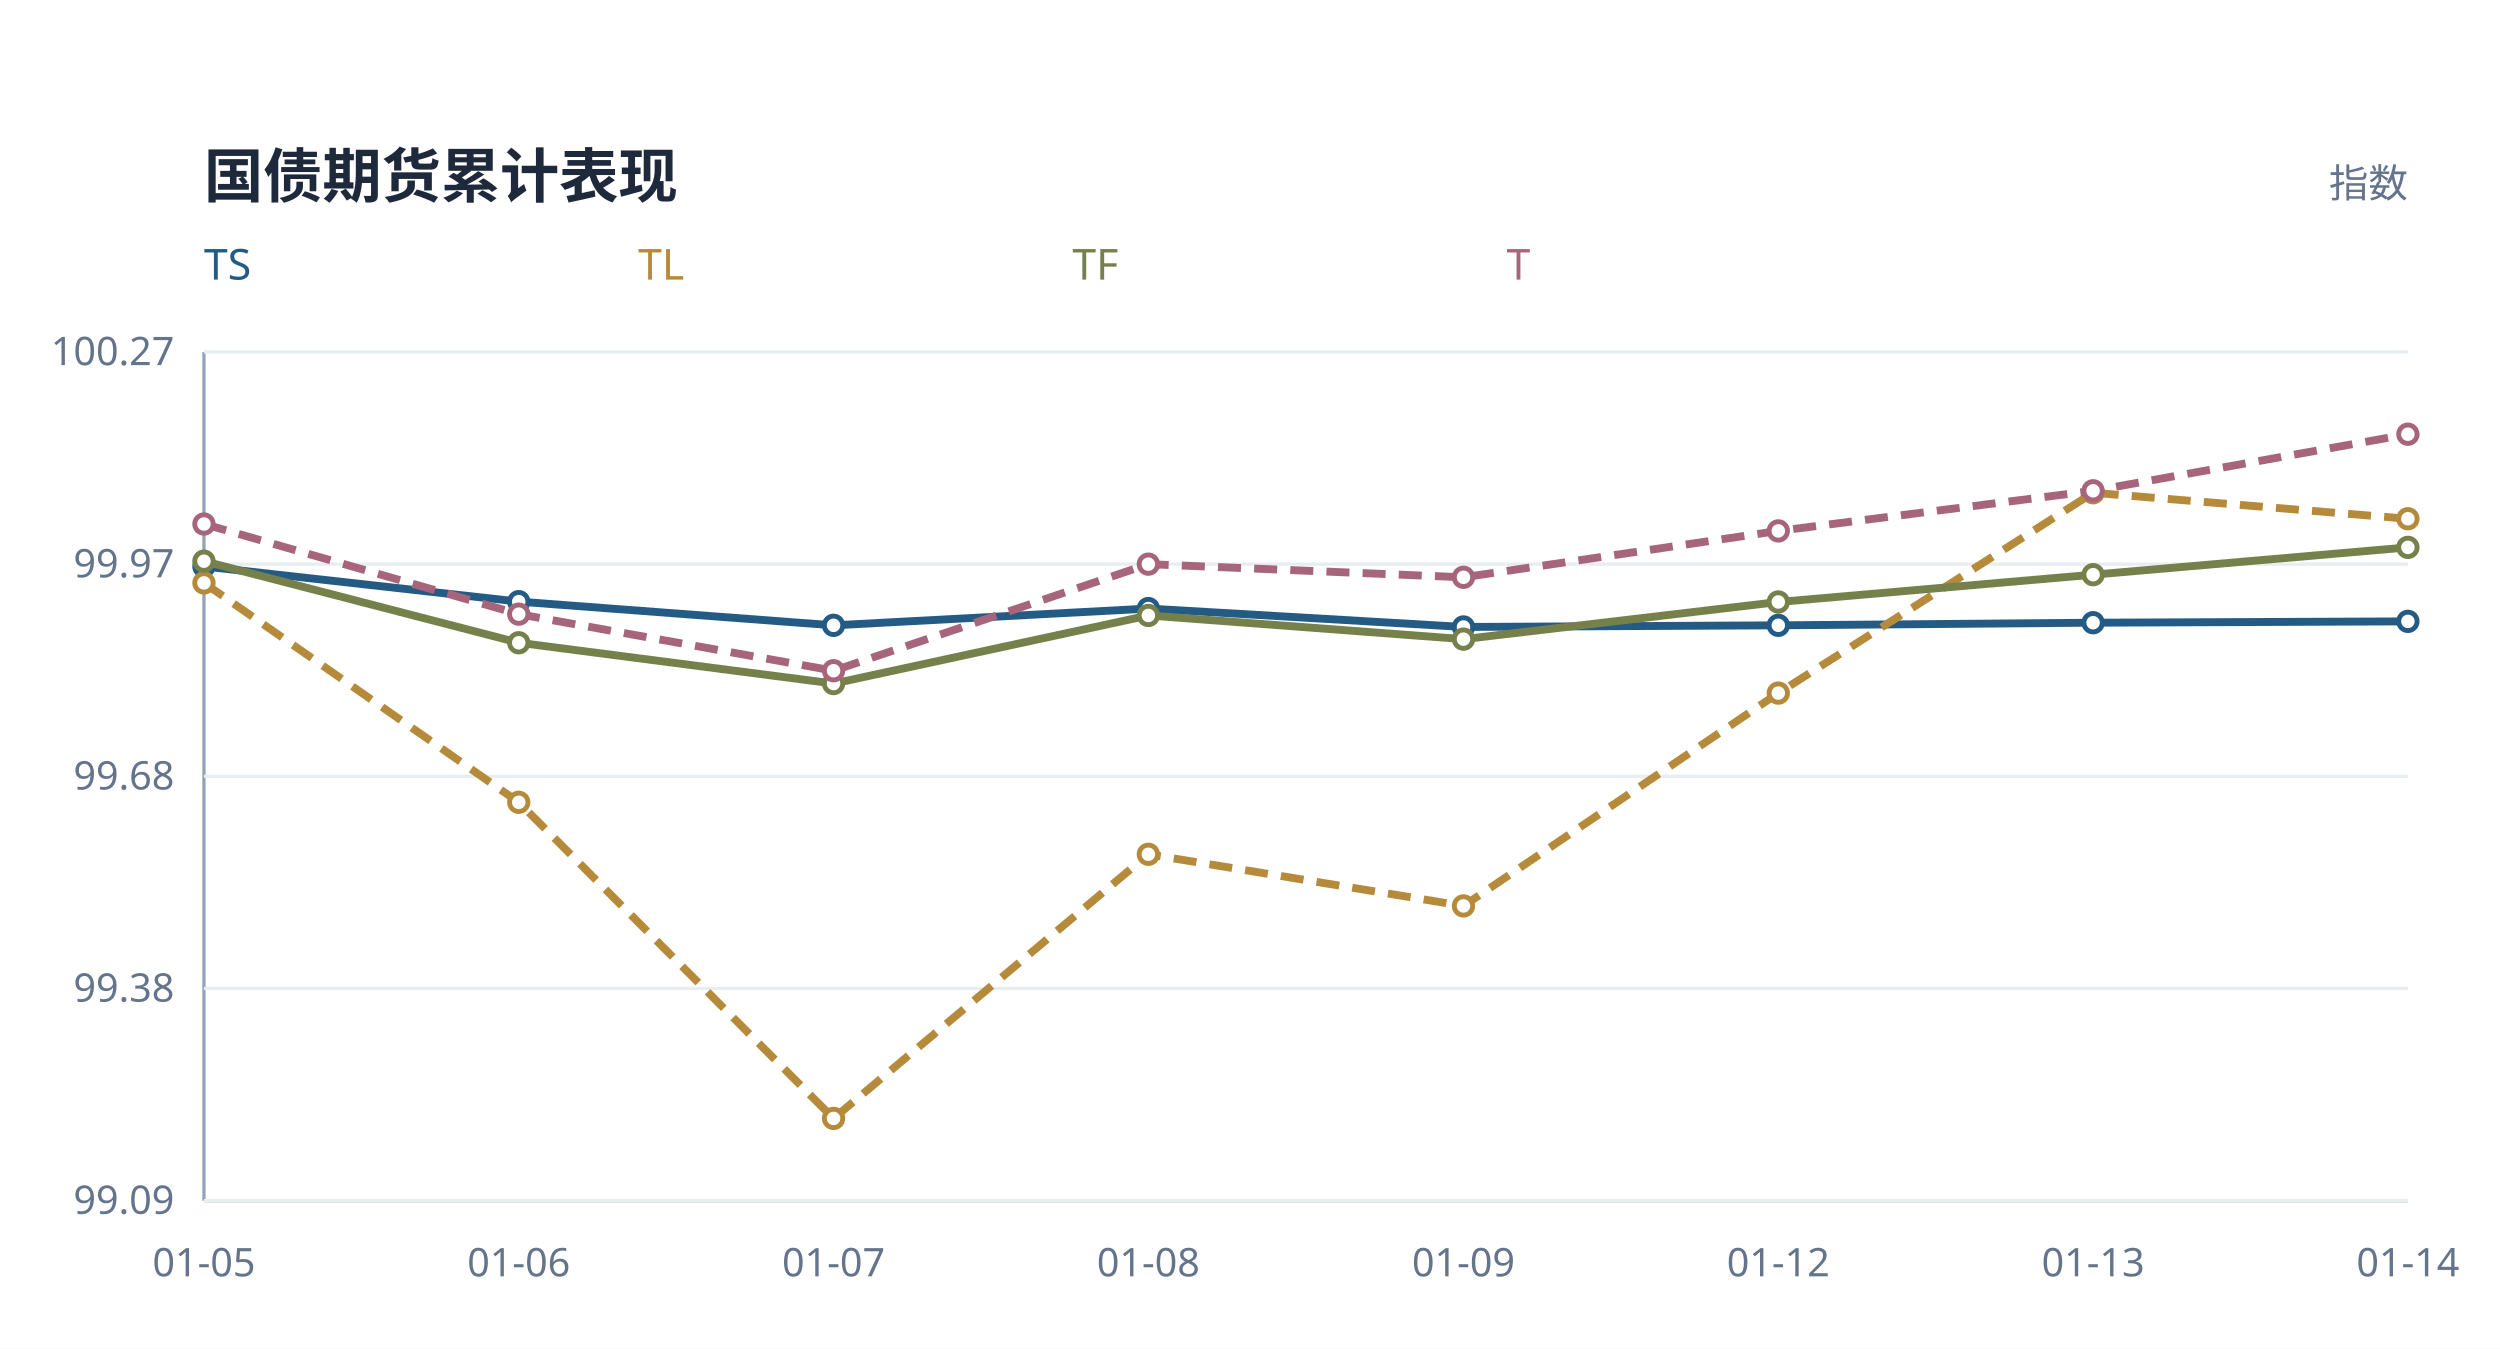
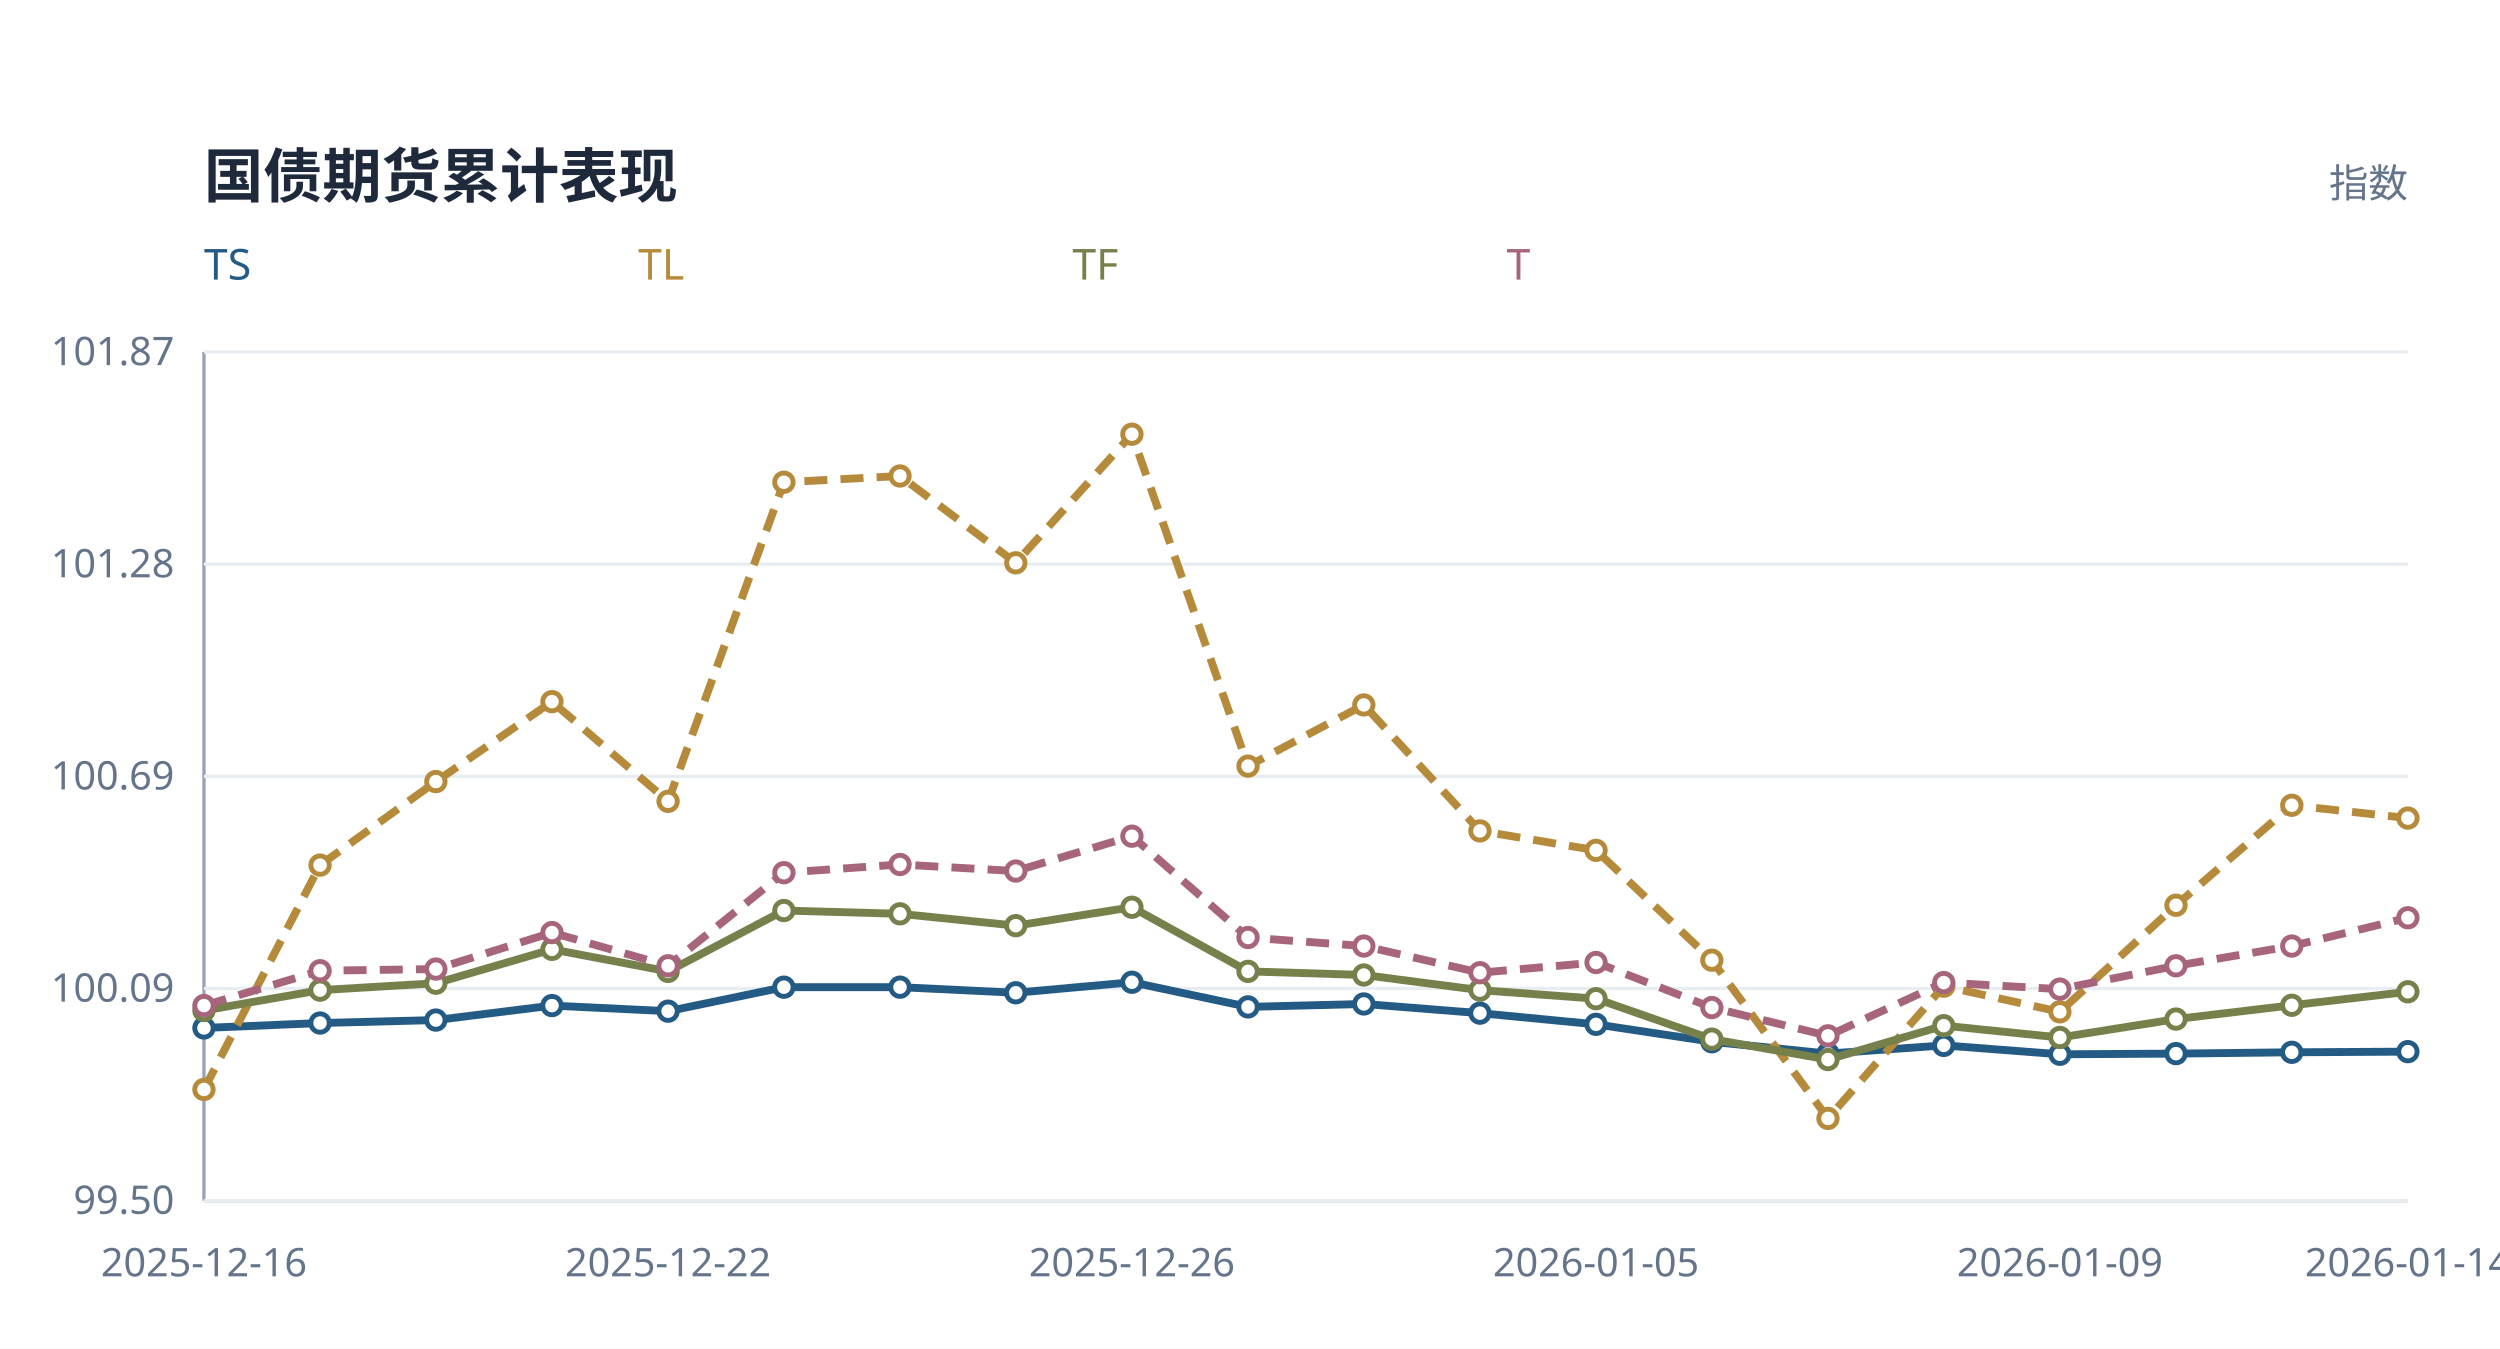
<svg xmlns="http://www.w3.org/2000/svg" width="760" height="410" viewBox="0 0 760 410">
  <rect width="100%" height="100%" fill="white" />
  <text x="62" y="60" font-family="sans-serif" fill="#1e293b" font-size="18" font-weight="600">国债期货累计表现</text>
  <line x1="62" y1="107" x2="62" y2="365" stroke="#94a3b8" />
  <line x1="62" y1="365" x2="732" y2="365" stroke="#94a3b8" />
  <line x1="62" y1="365.0" x2="732" y2="365.0" stroke="#e8edf2" />
-   <text x="53" y="369.0" text-anchor="end" font-family="sans-serif" fill="#64748b" font-size="12">99.09</text>
+   <text x="53" y="369.0" text-anchor="end" font-family="sans-serif" fill="#64748b" font-size="12">99.50</text>
  <line x1="62" y1="300.5" x2="732" y2="300.5" stroke="#e8edf2" />
-   <text x="53" y="304.5" text-anchor="end" font-family="sans-serif" fill="#64748b" font-size="12">99.38</text>
+   <text x="53" y="304.5" text-anchor="end" font-family="sans-serif" fill="#64748b" font-size="12">100.09</text>
  <line x1="62" y1="236.0" x2="732" y2="236.0" stroke="#e8edf2" />
-   <text x="53" y="240.0" text-anchor="end" font-family="sans-serif" fill="#64748b" font-size="12">99.68</text>
+   <text x="53" y="240.0" text-anchor="end" font-family="sans-serif" fill="#64748b" font-size="12">100.69</text>
  <line x1="62" y1="171.5" x2="732" y2="171.5" stroke="#e8edf2" />
-   <text x="53" y="175.5" text-anchor="end" font-family="sans-serif" fill="#64748b" font-size="12">99.97</text>
+   <text x="53" y="175.5" text-anchor="end" font-family="sans-serif" fill="#64748b" font-size="12">101.28</text>
  <line x1="62" y1="107.0" x2="732" y2="107.0" stroke="#e8edf2" />
-   <text x="53" y="111.0" text-anchor="end" font-family="sans-serif" fill="#64748b" font-size="12">100.27</text>
+   <text x="53" y="111.0" text-anchor="end" font-family="sans-serif" fill="#64748b" font-size="12">101.87</text>
  <text x="732" y="60" text-anchor="end" font-family="sans-serif" fill="#64748b" font-size="12">指数</text>
-   <polyline points="62.0,172.2 157.7,182.9 253.4,190.1 349.1,185.0 444.9,190.6 540.6,190.1 636.3,189.3 732.0,188.9" fill="none" stroke="#245b85" stroke-width="2.4" />
-   <circle cx="62.0" cy="172.2" r="2.8" fill="white" stroke="#245b85" stroke-width="1.5" />
-   <circle cx="157.7" cy="182.9" r="2.8" fill="white" stroke="#245b85" stroke-width="1.5" />
-   <circle cx="253.4" cy="190.1" r="2.8" fill="white" stroke="#245b85" stroke-width="1.5" />
-   <circle cx="349.1" cy="185.0" r="2.8" fill="white" stroke="#245b85" stroke-width="1.5" />
-   <circle cx="444.9" cy="190.6" r="2.8" fill="white" stroke="#245b85" stroke-width="1.5" />
-   <circle cx="540.6" cy="190.1" r="2.8" fill="white" stroke="#245b85" stroke-width="1.5" />
-   <circle cx="636.3" cy="189.3" r="2.8" fill="white" stroke="#245b85" stroke-width="1.5" />
-   <circle cx="732.0" cy="188.9" r="2.8" fill="white" stroke="#245b85" stroke-width="1.5" />
+   <polyline points="62.0,312.5 97.3,311.0 132.5,310.1 167.8,305.7 203.1,307.4 238.3,300.1 273.6,300.1 308.8,301.8 344.1,298.6 379.4,306.1 414.6,305.2 449.9,308.0 485.2,311.4 520.4,316.7 555.7,320.3 590.9,317.8 626.2,320.5 661.5,320.3 696.7,319.9 732.0,319.7" fill="none" stroke="#245b85" stroke-width="2.4" />
+   <circle cx="62.0" cy="312.5" r="2.8" fill="white" stroke="#245b85" stroke-width="1.5" />
+   <circle cx="97.3" cy="311.0" r="2.8" fill="white" stroke="#245b85" stroke-width="1.5" />
+   <circle cx="132.5" cy="310.1" r="2.8" fill="white" stroke="#245b85" stroke-width="1.5" />
+   <circle cx="167.8" cy="305.7" r="2.8" fill="white" stroke="#245b85" stroke-width="1.5" />
+   <circle cx="203.1" cy="307.4" r="2.8" fill="white" stroke="#245b85" stroke-width="1.5" />
+   <circle cx="238.3" cy="300.1" r="2.8" fill="white" stroke="#245b85" stroke-width="1.5" />
+   <circle cx="273.6" cy="300.1" r="2.8" fill="white" stroke="#245b85" stroke-width="1.5" />
+   <circle cx="308.8" cy="301.8" r="2.8" fill="white" stroke="#245b85" stroke-width="1.5" />
+   <circle cx="344.1" cy="298.6" r="2.8" fill="white" stroke="#245b85" stroke-width="1.5" />
+   <circle cx="379.4" cy="306.1" r="2.8" fill="white" stroke="#245b85" stroke-width="1.5" />
+   <circle cx="414.6" cy="305.2" r="2.8" fill="white" stroke="#245b85" stroke-width="1.5" />
+   <circle cx="449.9" cy="308.0" r="2.8" fill="white" stroke="#245b85" stroke-width="1.5" />
+   <circle cx="485.2" cy="311.4" r="2.8" fill="white" stroke="#245b85" stroke-width="1.5" />
+   <circle cx="520.4" cy="316.7" r="2.8" fill="white" stroke="#245b85" stroke-width="1.5" />
+   <circle cx="555.7" cy="320.3" r="2.8" fill="white" stroke="#245b85" stroke-width="1.5" />
+   <circle cx="590.9" cy="317.8" r="2.8" fill="white" stroke="#245b85" stroke-width="1.5" />
+   <circle cx="626.2" cy="320.5" r="2.8" fill="white" stroke="#245b85" stroke-width="1.5" />
+   <circle cx="661.5" cy="320.3" r="2.8" fill="white" stroke="#245b85" stroke-width="1.5" />
+   <circle cx="696.7" cy="319.9" r="2.8" fill="white" stroke="#245b85" stroke-width="1.5" />
+   <circle cx="732.0" cy="319.7" r="2.8" fill="white" stroke="#245b85" stroke-width="1.5" />
  <text x="62" y="85" font-family="sans-serif" font-size="13" fill="#245b85">TS</text>
-   <polyline points="62.0,177.2 157.7,243.9 253.4,340.0 349.1,259.7 444.9,275.4 540.6,210.7 636.3,149.8 732.0,157.7" fill="none" stroke="#b58b3b" stroke-width="2.4" stroke-dasharray="7 4" />
-   <circle cx="62.0" cy="177.2" r="2.8" fill="white" stroke="#b58b3b" stroke-width="1.5" />
-   <circle cx="157.7" cy="243.9" r="2.8" fill="white" stroke="#b58b3b" stroke-width="1.5" />
-   <circle cx="253.4" cy="340.0" r="2.8" fill="white" stroke="#b58b3b" stroke-width="1.5" />
-   <circle cx="349.1" cy="259.7" r="2.8" fill="white" stroke="#b58b3b" stroke-width="1.5" />
-   <circle cx="444.9" cy="275.4" r="2.8" fill="white" stroke="#b58b3b" stroke-width="1.5" />
-   <circle cx="540.6" cy="210.7" r="2.8" fill="white" stroke="#b58b3b" stroke-width="1.5" />
-   <circle cx="636.3" cy="149.8" r="2.8" fill="white" stroke="#b58b3b" stroke-width="1.5" />
-   <circle cx="732.0" cy="157.7" r="2.8" fill="white" stroke="#b58b3b" stroke-width="1.5" />
+   <polyline points="62.0,331.2 97.3,263.0 132.5,237.6 167.8,213.3 203.1,243.6 238.3,146.6 273.6,144.7 308.8,171.1 344.1,132.0 379.4,232.9 414.6,214.3 449.9,252.6 485.2,258.5 520.4,291.9 555.7,340.0 590.9,299.8 626.2,307.6 661.5,275.2 696.7,244.8 732.0,248.7" fill="none" stroke="#b58b3b" stroke-width="2.4" stroke-dasharray="7 4" />
+   <circle cx="62.0" cy="331.2" r="2.8" fill="white" stroke="#b58b3b" stroke-width="1.5" />
+   <circle cx="97.3" cy="263.0" r="2.8" fill="white" stroke="#b58b3b" stroke-width="1.5" />
+   <circle cx="132.5" cy="237.6" r="2.8" fill="white" stroke="#b58b3b" stroke-width="1.5" />
+   <circle cx="167.8" cy="213.3" r="2.8" fill="white" stroke="#b58b3b" stroke-width="1.5" />
+   <circle cx="203.1" cy="243.6" r="2.8" fill="white" stroke="#b58b3b" stroke-width="1.5" />
+   <circle cx="238.3" cy="146.6" r="2.8" fill="white" stroke="#b58b3b" stroke-width="1.5" />
+   <circle cx="273.6" cy="144.7" r="2.8" fill="white" stroke="#b58b3b" stroke-width="1.5" />
+   <circle cx="308.8" cy="171.1" r="2.8" fill="white" stroke="#b58b3b" stroke-width="1.5" />
+   <circle cx="344.1" cy="132.0" r="2.8" fill="white" stroke="#b58b3b" stroke-width="1.5" />
+   <circle cx="379.4" cy="232.9" r="2.8" fill="white" stroke="#b58b3b" stroke-width="1.5" />
+   <circle cx="414.6" cy="214.3" r="2.8" fill="white" stroke="#b58b3b" stroke-width="1.5" />
+   <circle cx="449.9" cy="252.6" r="2.8" fill="white" stroke="#b58b3b" stroke-width="1.5" />
+   <circle cx="485.2" cy="258.5" r="2.8" fill="white" stroke="#b58b3b" stroke-width="1.5" />
+   <circle cx="520.4" cy="291.9" r="2.8" fill="white" stroke="#b58b3b" stroke-width="1.5" />
+   <circle cx="555.7" cy="340.0" r="2.8" fill="white" stroke="#b58b3b" stroke-width="1.5" />
+   <circle cx="590.9" cy="299.8" r="2.8" fill="white" stroke="#b58b3b" stroke-width="1.5" />
+   <circle cx="626.2" cy="307.6" r="2.8" fill="white" stroke="#b58b3b" stroke-width="1.5" />
+   <circle cx="661.5" cy="275.2" r="2.8" fill="white" stroke="#b58b3b" stroke-width="1.5" />
+   <circle cx="696.7" cy="244.8" r="2.8" fill="white" stroke="#b58b3b" stroke-width="1.5" />
+   <circle cx="732.0" cy="248.7" r="2.8" fill="white" stroke="#b58b3b" stroke-width="1.5" />
  <text x="194" y="85" font-family="sans-serif" font-size="13" fill="#b58b3b">TL</text>
-   <polyline points="62.0,170.6 157.7,195.4 253.4,207.8 349.1,187.1 444.9,194.3 540.6,183.0 636.3,174.7 732.0,166.4" fill="none" stroke="#75804b" stroke-width="2.4" />
-   <circle cx="62.0" cy="170.6" r="2.8" fill="white" stroke="#75804b" stroke-width="1.5" />
-   <circle cx="157.7" cy="195.4" r="2.8" fill="white" stroke="#75804b" stroke-width="1.5" />
-   <circle cx="253.4" cy="207.8" r="2.8" fill="white" stroke="#75804b" stroke-width="1.5" />
-   <circle cx="349.1" cy="187.1" r="2.8" fill="white" stroke="#75804b" stroke-width="1.5" />
-   <circle cx="444.9" cy="194.3" r="2.8" fill="white" stroke="#75804b" stroke-width="1.5" />
-   <circle cx="540.6" cy="183.0" r="2.8" fill="white" stroke="#75804b" stroke-width="1.5" />
-   <circle cx="636.3" cy="174.7" r="2.8" fill="white" stroke="#75804b" stroke-width="1.5" />
-   <circle cx="732.0" cy="166.4" r="2.8" fill="white" stroke="#75804b" stroke-width="1.5" />
+   <polyline points="62.0,307.2 97.3,301.0 132.5,298.9 167.8,288.6 203.1,295.3 238.3,276.8 273.6,277.8 308.8,281.4 344.1,275.8 379.4,295.3 414.6,296.4 449.9,301.0 485.2,303.6 520.4,315.9 555.7,322.1 590.9,311.8 626.2,315.4 661.5,309.8 696.7,305.6 732.0,301.5" fill="none" stroke="#75804b" stroke-width="2.4" />
+   <circle cx="62.0" cy="307.2" r="2.8" fill="white" stroke="#75804b" stroke-width="1.5" />
+   <circle cx="97.3" cy="301.0" r="2.8" fill="white" stroke="#75804b" stroke-width="1.5" />
+   <circle cx="132.5" cy="298.9" r="2.8" fill="white" stroke="#75804b" stroke-width="1.5" />
+   <circle cx="167.8" cy="288.6" r="2.8" fill="white" stroke="#75804b" stroke-width="1.5" />
+   <circle cx="203.1" cy="295.3" r="2.8" fill="white" stroke="#75804b" stroke-width="1.5" />
+   <circle cx="238.3" cy="276.8" r="2.8" fill="white" stroke="#75804b" stroke-width="1.5" />
+   <circle cx="273.6" cy="277.8" r="2.8" fill="white" stroke="#75804b" stroke-width="1.5" />
+   <circle cx="308.8" cy="281.4" r="2.8" fill="white" stroke="#75804b" stroke-width="1.5" />
+   <circle cx="344.1" cy="275.8" r="2.8" fill="white" stroke="#75804b" stroke-width="1.5" />
+   <circle cx="379.4" cy="295.3" r="2.8" fill="white" stroke="#75804b" stroke-width="1.5" />
+   <circle cx="414.6" cy="296.4" r="2.8" fill="white" stroke="#75804b" stroke-width="1.5" />
+   <circle cx="449.9" cy="301.0" r="2.8" fill="white" stroke="#75804b" stroke-width="1.5" />
+   <circle cx="485.2" cy="303.6" r="2.8" fill="white" stroke="#75804b" stroke-width="1.5" />
+   <circle cx="520.4" cy="315.9" r="2.8" fill="white" stroke="#75804b" stroke-width="1.5" />
+   <circle cx="555.7" cy="322.1" r="2.8" fill="white" stroke="#75804b" stroke-width="1.5" />
+   <circle cx="590.9" cy="311.8" r="2.8" fill="white" stroke="#75804b" stroke-width="1.5" />
+   <circle cx="626.2" cy="315.4" r="2.8" fill="white" stroke="#75804b" stroke-width="1.5" />
+   <circle cx="661.5" cy="309.8" r="2.8" fill="white" stroke="#75804b" stroke-width="1.5" />
+   <circle cx="696.7" cy="305.6" r="2.8" fill="white" stroke="#75804b" stroke-width="1.5" />
+   <circle cx="732.0" cy="301.5" r="2.8" fill="white" stroke="#75804b" stroke-width="1.5" />
  <text x="326" y="85" font-family="sans-serif" font-size="13" fill="#75804b">TF</text>
-   <polyline points="62.0,159.3 157.7,186.7 253.4,203.9 349.1,171.5 444.9,175.5 540.6,161.4 636.3,149.2 732.0,132.0" fill="none" stroke="#a7657b" stroke-width="2.4" stroke-dasharray="7 4" />
-   <circle cx="62.0" cy="159.3" r="2.8" fill="white" stroke="#a7657b" stroke-width="1.5" />
-   <circle cx="157.7" cy="186.7" r="2.8" fill="white" stroke="#a7657b" stroke-width="1.5" />
-   <circle cx="253.4" cy="203.9" r="2.8" fill="white" stroke="#a7657b" stroke-width="1.5" />
-   <circle cx="349.1" cy="171.5" r="2.8" fill="white" stroke="#a7657b" stroke-width="1.5" />
-   <circle cx="444.9" cy="175.5" r="2.8" fill="white" stroke="#a7657b" stroke-width="1.5" />
-   <circle cx="540.6" cy="161.4" r="2.8" fill="white" stroke="#a7657b" stroke-width="1.5" />
-   <circle cx="636.3" cy="149.2" r="2.8" fill="white" stroke="#a7657b" stroke-width="1.5" />
-   <circle cx="732.0" cy="132.0" r="2.8" fill="white" stroke="#a7657b" stroke-width="1.5" />
+   <polyline points="62.0,305.7 97.3,295.1 132.5,294.6 167.8,283.5 203.1,293.6 238.3,265.3 273.6,262.8 308.8,264.8 344.1,254.2 379.4,285.0 414.6,287.6 449.9,295.7 485.2,292.6 520.4,306.3 555.7,314.9 590.9,298.7 626.2,300.7 661.5,293.6 696.7,287.6 732.0,279.0" fill="none" stroke="#a7657b" stroke-width="2.4" stroke-dasharray="7 4" />
+   <circle cx="62.0" cy="305.7" r="2.8" fill="white" stroke="#a7657b" stroke-width="1.5" />
+   <circle cx="97.3" cy="295.1" r="2.8" fill="white" stroke="#a7657b" stroke-width="1.5" />
+   <circle cx="132.5" cy="294.6" r="2.8" fill="white" stroke="#a7657b" stroke-width="1.5" />
+   <circle cx="167.8" cy="283.5" r="2.8" fill="white" stroke="#a7657b" stroke-width="1.5" />
+   <circle cx="203.1" cy="293.6" r="2.8" fill="white" stroke="#a7657b" stroke-width="1.5" />
+   <circle cx="238.3" cy="265.3" r="2.8" fill="white" stroke="#a7657b" stroke-width="1.5" />
+   <circle cx="273.6" cy="262.8" r="2.8" fill="white" stroke="#a7657b" stroke-width="1.5" />
+   <circle cx="308.8" cy="264.8" r="2.8" fill="white" stroke="#a7657b" stroke-width="1.5" />
+   <circle cx="344.1" cy="254.2" r="2.8" fill="white" stroke="#a7657b" stroke-width="1.5" />
+   <circle cx="379.4" cy="285.0" r="2.8" fill="white" stroke="#a7657b" stroke-width="1.5" />
+   <circle cx="414.6" cy="287.6" r="2.8" fill="white" stroke="#a7657b" stroke-width="1.5" />
+   <circle cx="449.9" cy="295.7" r="2.8" fill="white" stroke="#a7657b" stroke-width="1.5" />
+   <circle cx="485.2" cy="292.6" r="2.8" fill="white" stroke="#a7657b" stroke-width="1.5" />
+   <circle cx="520.4" cy="306.3" r="2.8" fill="white" stroke="#a7657b" stroke-width="1.5" />
+   <circle cx="555.7" cy="314.9" r="2.8" fill="white" stroke="#a7657b" stroke-width="1.5" />
+   <circle cx="590.9" cy="298.7" r="2.8" fill="white" stroke="#a7657b" stroke-width="1.5" />
+   <circle cx="626.2" cy="300.7" r="2.8" fill="white" stroke="#a7657b" stroke-width="1.5" />
+   <circle cx="661.5" cy="293.6" r="2.8" fill="white" stroke="#a7657b" stroke-width="1.5" />
+   <circle cx="696.7" cy="287.6" r="2.8" fill="white" stroke="#a7657b" stroke-width="1.5" />
+   <circle cx="732.0" cy="279.0" r="2.8" fill="white" stroke="#a7657b" stroke-width="1.5" />
  <text x="458" y="85" font-family="sans-serif" font-size="13" fill="#a7657b">T</text>
-   <text x="62.0" y="388" text-anchor="middle" font-family="sans-serif" fill="#64748b" font-size="12">01-05</text>
-   <text x="157.7" y="388" text-anchor="middle" font-family="sans-serif" fill="#64748b" font-size="12">01-06</text>
-   <text x="253.4" y="388" text-anchor="middle" font-family="sans-serif" fill="#64748b" font-size="12">01-07</text>
-   <text x="349.1" y="388" text-anchor="middle" font-family="sans-serif" fill="#64748b" font-size="12">01-08</text>
-   <text x="444.9" y="388" text-anchor="middle" font-family="sans-serif" fill="#64748b" font-size="12">01-09</text>
-   <text x="540.6" y="388" text-anchor="middle" font-family="sans-serif" fill="#64748b" font-size="12">01-12</text>
-   <text x="636.3" y="388" text-anchor="middle" font-family="sans-serif" fill="#64748b" font-size="12">01-13</text>
-   <text x="732.0" y="388" text-anchor="middle" font-family="sans-serif" fill="#64748b" font-size="12">01-14</text>
+   <text x="62.0" y="388" text-anchor="middle" font-family="sans-serif" fill="#64748b" font-size="12">2025-12-16</text>
+   <text x="203.1" y="388" text-anchor="middle" font-family="sans-serif" fill="#64748b" font-size="12">2025-12-22</text>
+   <text x="344.1" y="388" text-anchor="middle" font-family="sans-serif" fill="#64748b" font-size="12">2025-12-26</text>
+   <text x="485.2" y="388" text-anchor="middle" font-family="sans-serif" fill="#64748b" font-size="12">2026-01-05</text>
+   <text x="626.2" y="388" text-anchor="middle" font-family="sans-serif" fill="#64748b" font-size="12">2026-01-09</text>
+   <text x="732.0" y="388" text-anchor="middle" font-family="sans-serif" fill="#64748b" font-size="12">2026-01-14</text>
</svg>
